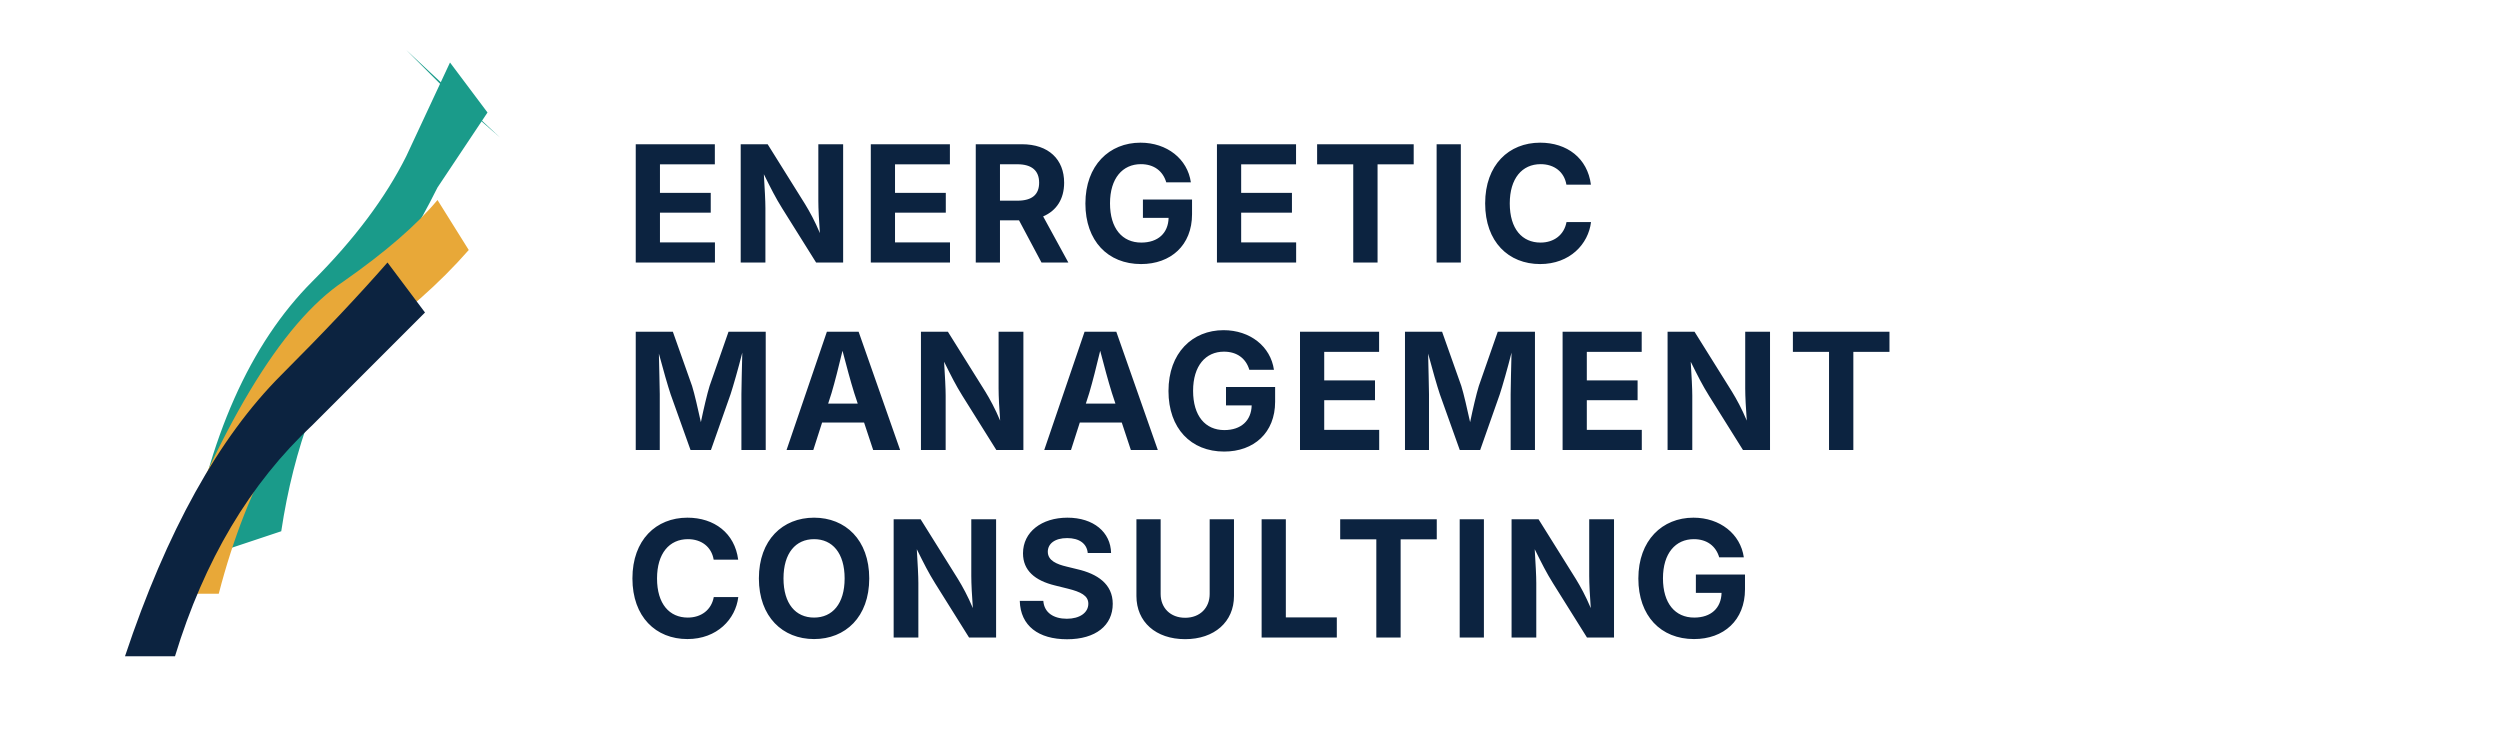
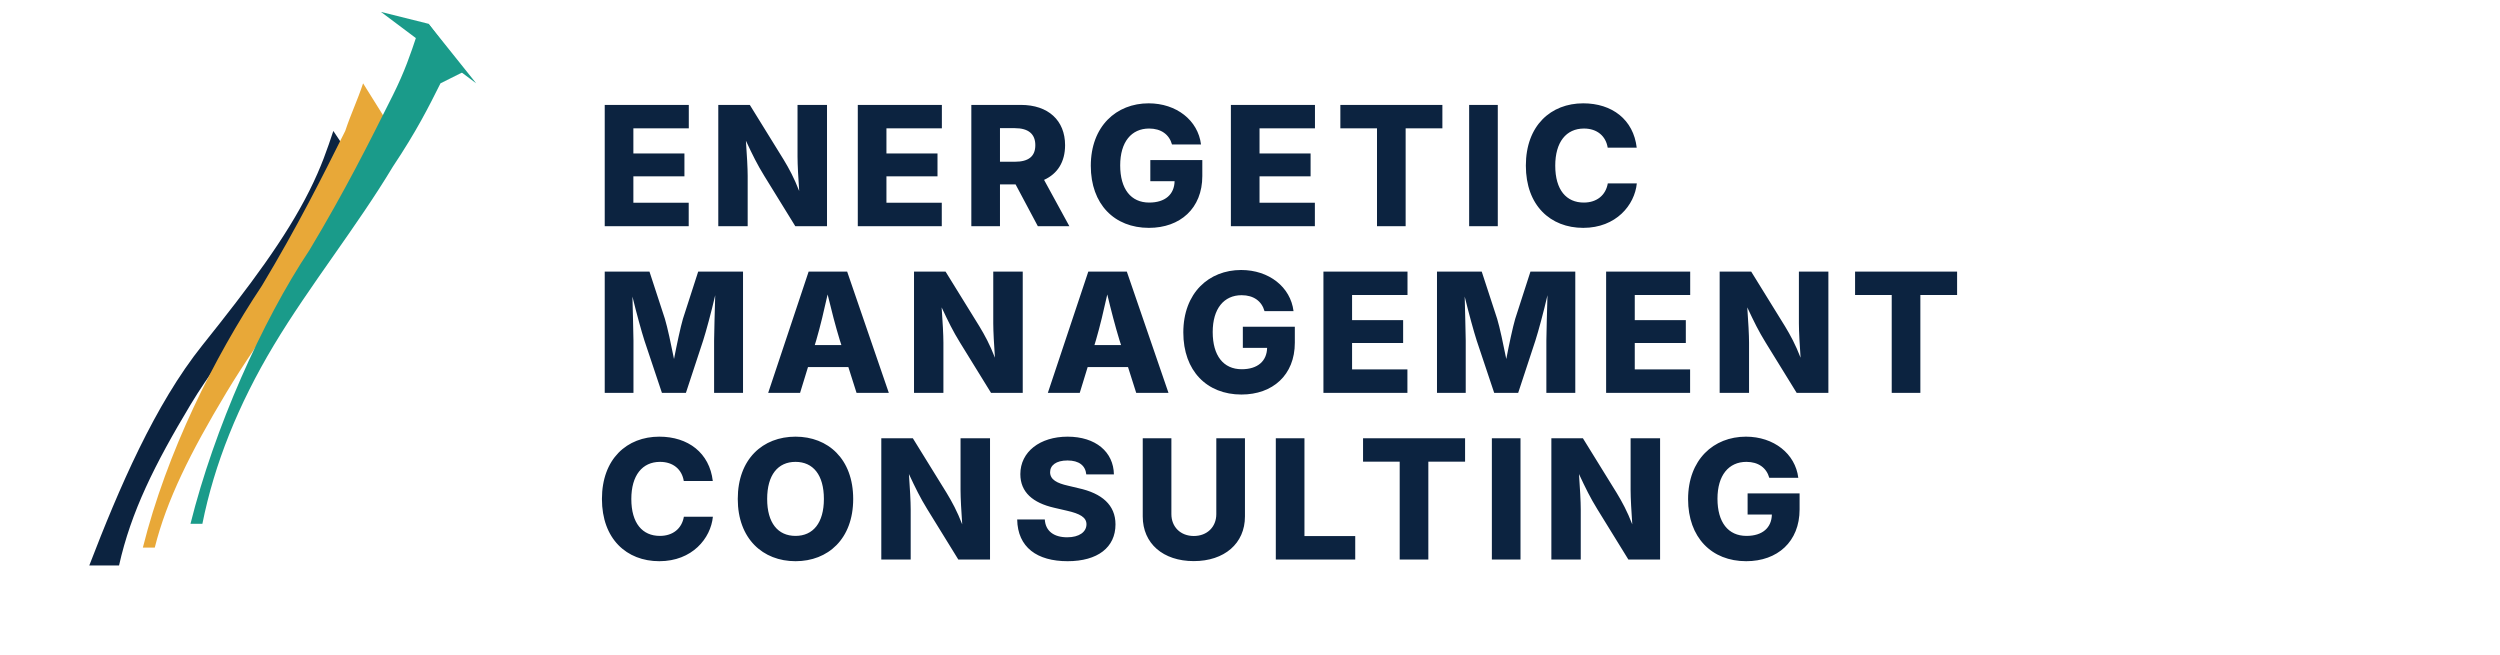
- <svg xmlns="http://www.w3.org/2000/svg" viewBox="0 0 400 120" fill="none">
-   <path d="M30 90 Q35 60 50 45 Q60 35 65 25 L72 10 L78 18 L70 30 Q65 40 58 50 Q48 65 45 85 Z" fill="#1a9b8a" />
-   <polygon points="65,8 80,22 72,15" fill="#1a9b8a" />
-   <path d="M25 95 Q40 55 55 45 Q65 38 70 32 L75 40 Q68 48 58 55 Q42 68 35 95 Z" fill="#e8a838" />
-   <path d="M20 105 Q30 75 45 60 Q55 50 62 42 L68 50 Q60 58 50 68 Q35 82 28 105 Z" fill="#0c2340" />
-   <text x="100" y="42" font-family="'Inter', Arial, sans-serif" font-size="26" font-weight="700" fill="#0c2340" letter-spacing="1">ENERGETIC</text>
-   <text x="100" y="72" font-family="'Inter', Arial, sans-serif" font-size="26" font-weight="700" fill="#0c2340" letter-spacing="1">MANAGEMENT</text>
-   <text x="100" y="102" font-family="'Inter', Arial, sans-serif" font-size="26" font-weight="700" fill="#0c2340" letter-spacing="1">CONSULTING</text>
+ <svg xmlns="http://www.w3.org/2000/svg" viewBox="0 0 420 110" fill="none">
+   <path d="M15 95 C20 82, 26 68, 34 58 C42 48, 48 40, 52 32 C54 28, 55 25, 56 22 L60 28 C58 32, 56 36, 52 42 C46 50, 38 58, 32 68 C26 78, 22 86, 20 95 Z" fill="#0c2340" />
+   <path d="M24 92 C28 76, 36 60, 44 48 C50 38, 54 30, 58 22 C59 19, 60 17, 61 14 L66 22 C64 26, 62 30, 58 36 C52 46, 44 56, 38 66 C32 76, 28 84, 26 92 Z" fill="#e8a838" />
+   <path d="M32 88 C36 72, 44 54, 52 42 C58 32, 62 24, 66 16 C68 12, 69 9, 70 6 L72 4 L78 12 L74 14 C72 18, 70 22, 66 28 C60 38, 52 48, 46 58 C40 68, 36 78, 34 88 Z" fill="#1a9b8a" />
+   <polygon points="64,2 80,14 72,4" fill="#1a9b8a" />
+   <text x="100" y="38" font-family="'Inter', 'Segoe UI', Arial, sans-serif" font-size="28" font-weight="800" fill="#0c2340" letter-spacing="2">ENERGETIC</text>
+   <text x="100" y="66" font-family="'Inter', 'Segoe UI', Arial, sans-serif" font-size="28" font-weight="800" fill="#0c2340" letter-spacing="2">MANAGEMENT</text>
+   <text x="100" y="94" font-family="'Inter', 'Segoe UI', Arial, sans-serif" font-size="28" font-weight="800" fill="#0c2340" letter-spacing="2">CONSULTING</text>
</svg>
